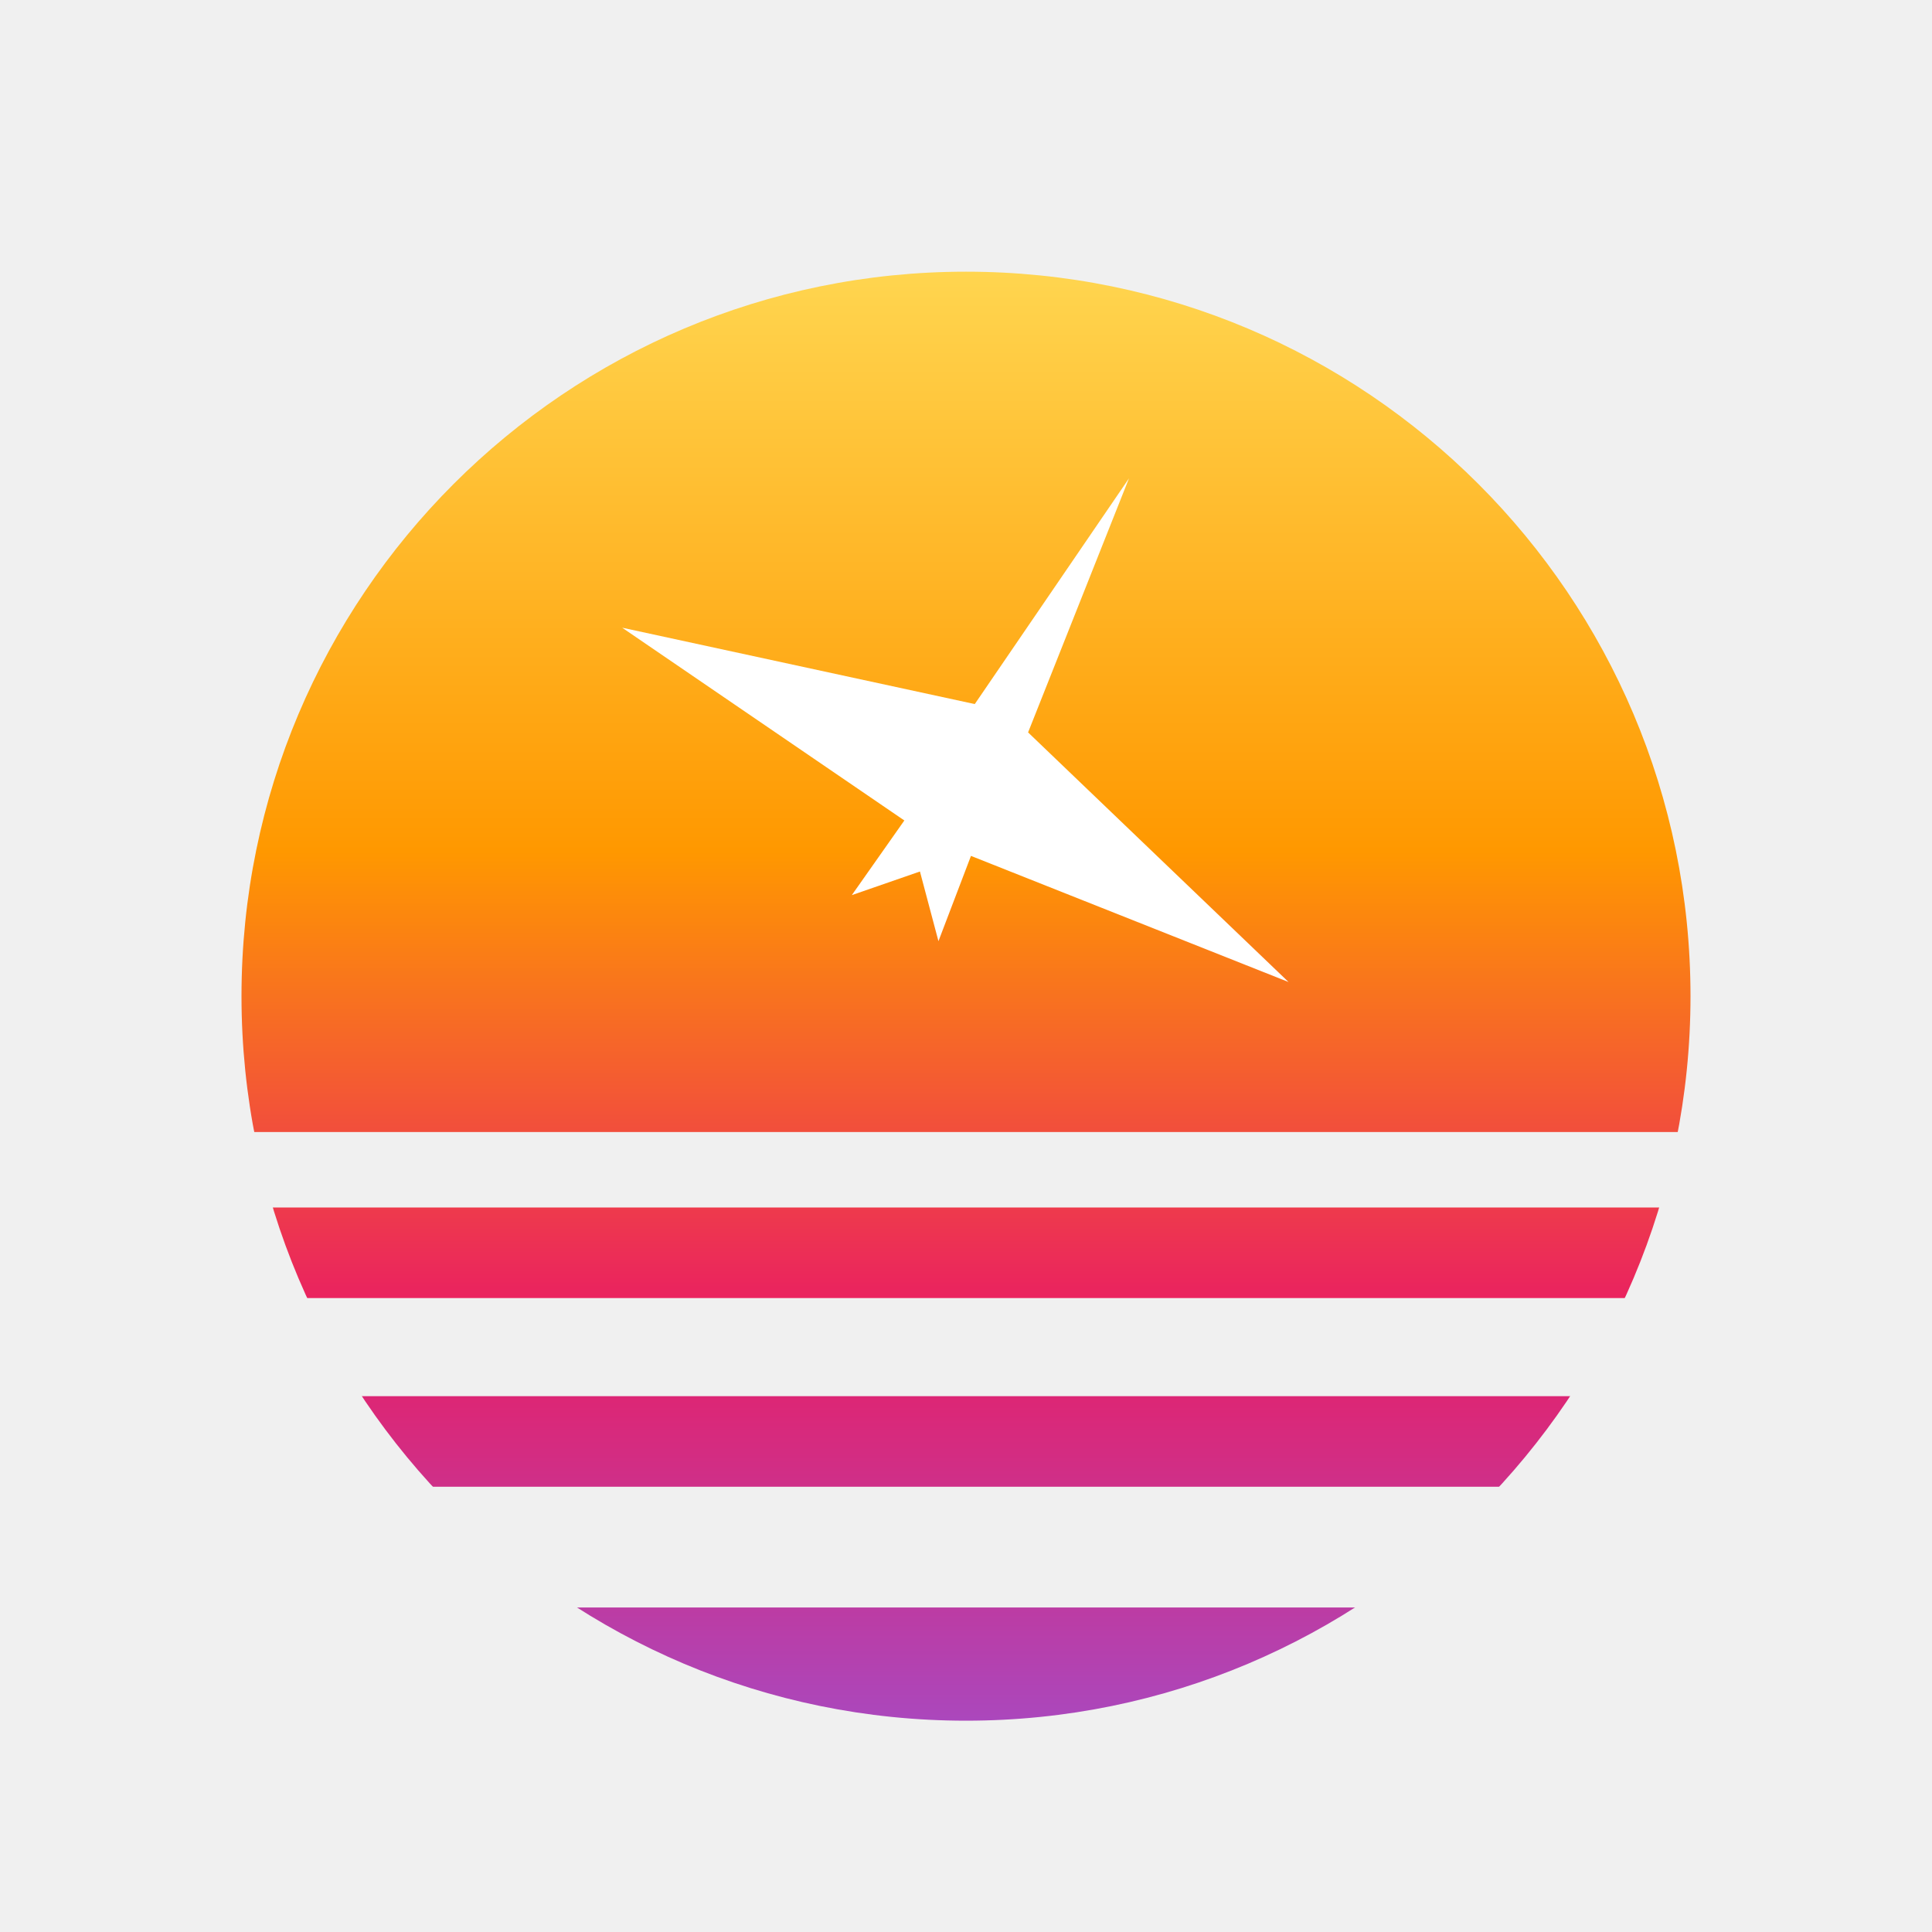
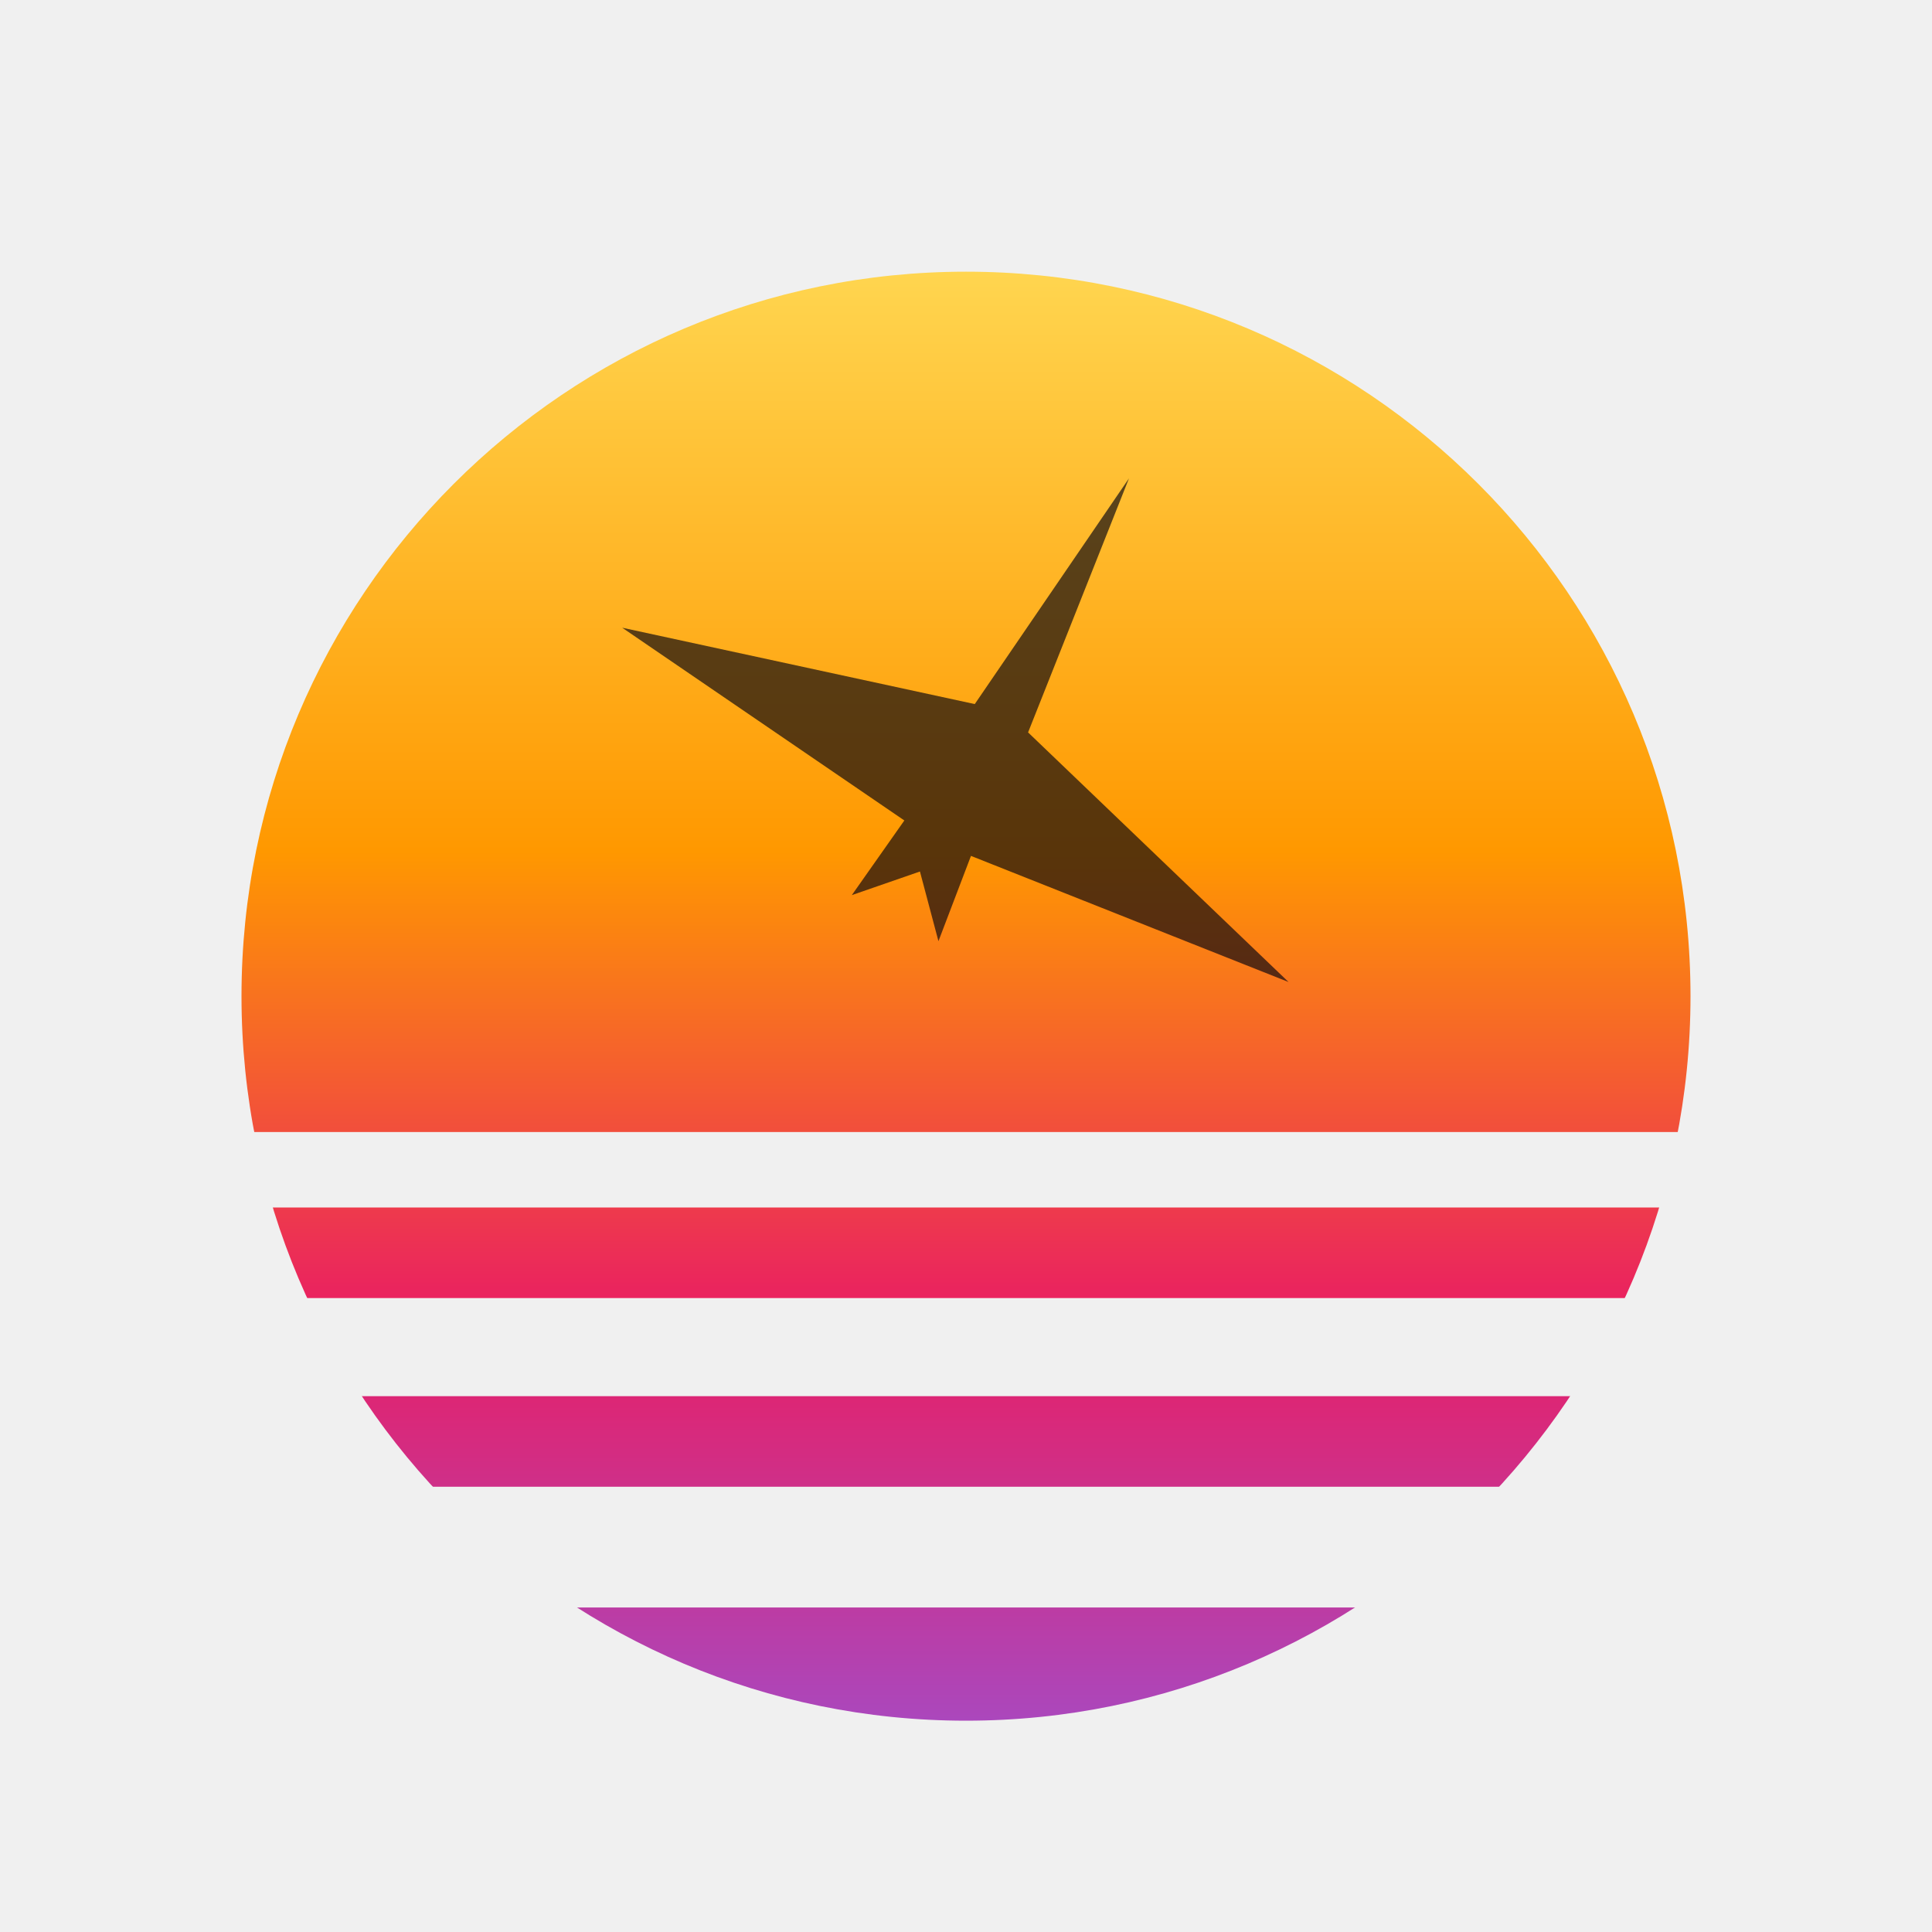
<svg xmlns="http://www.w3.org/2000/svg" viewBox="0 0 256 256" width="256" height="256" role="img" aria-label="CashPilot">
  <defs>
    <linearGradient id="cpSun" x1="0%" y1="0%" x2="0%" y2="100%">
      <stop offset="0%" stop-color="#FFD54F" />
      <stop offset="40%" stop-color="#FF9800" />
      <stop offset="72%" stop-color="#E91E63" />
      <stop offset="100%" stop-color="#AB47BC" />
    </linearGradient>
    <mask id="cpBands">
      <rect width="256" height="256" fill="#fff" />
      <rect x="16" y="150" width="224" height="10" fill="#000" />
      <rect x="16" y="172" width="224" height="13" fill="#000" />
      <rect x="16" y="197" width="224" height="16" fill="#000" />
    </mask>
  </defs>
  <circle cx="128" cy="132" r="96" fill="url(#cpSun)" mask="url(#cpBands)" />
  <g transform="translate(128,104) rotate(28)">
-     <path d="M0,-46 L4,-10 L50,3 L5,8 L6.5,20 L0,13 L-6.5,20 L-5,8 L-50,3 L-4,-10 Z" fill="#FFFFFF" />
+     <path d="M0,-46 L4,-10 L50,3 L5,8 L6.5,20 L0,13 L-6.5,20 L-5,8 L-50,3 L-4,-10 Z" fill="#000010" opacity="0.65" />
  </g>
</svg>
